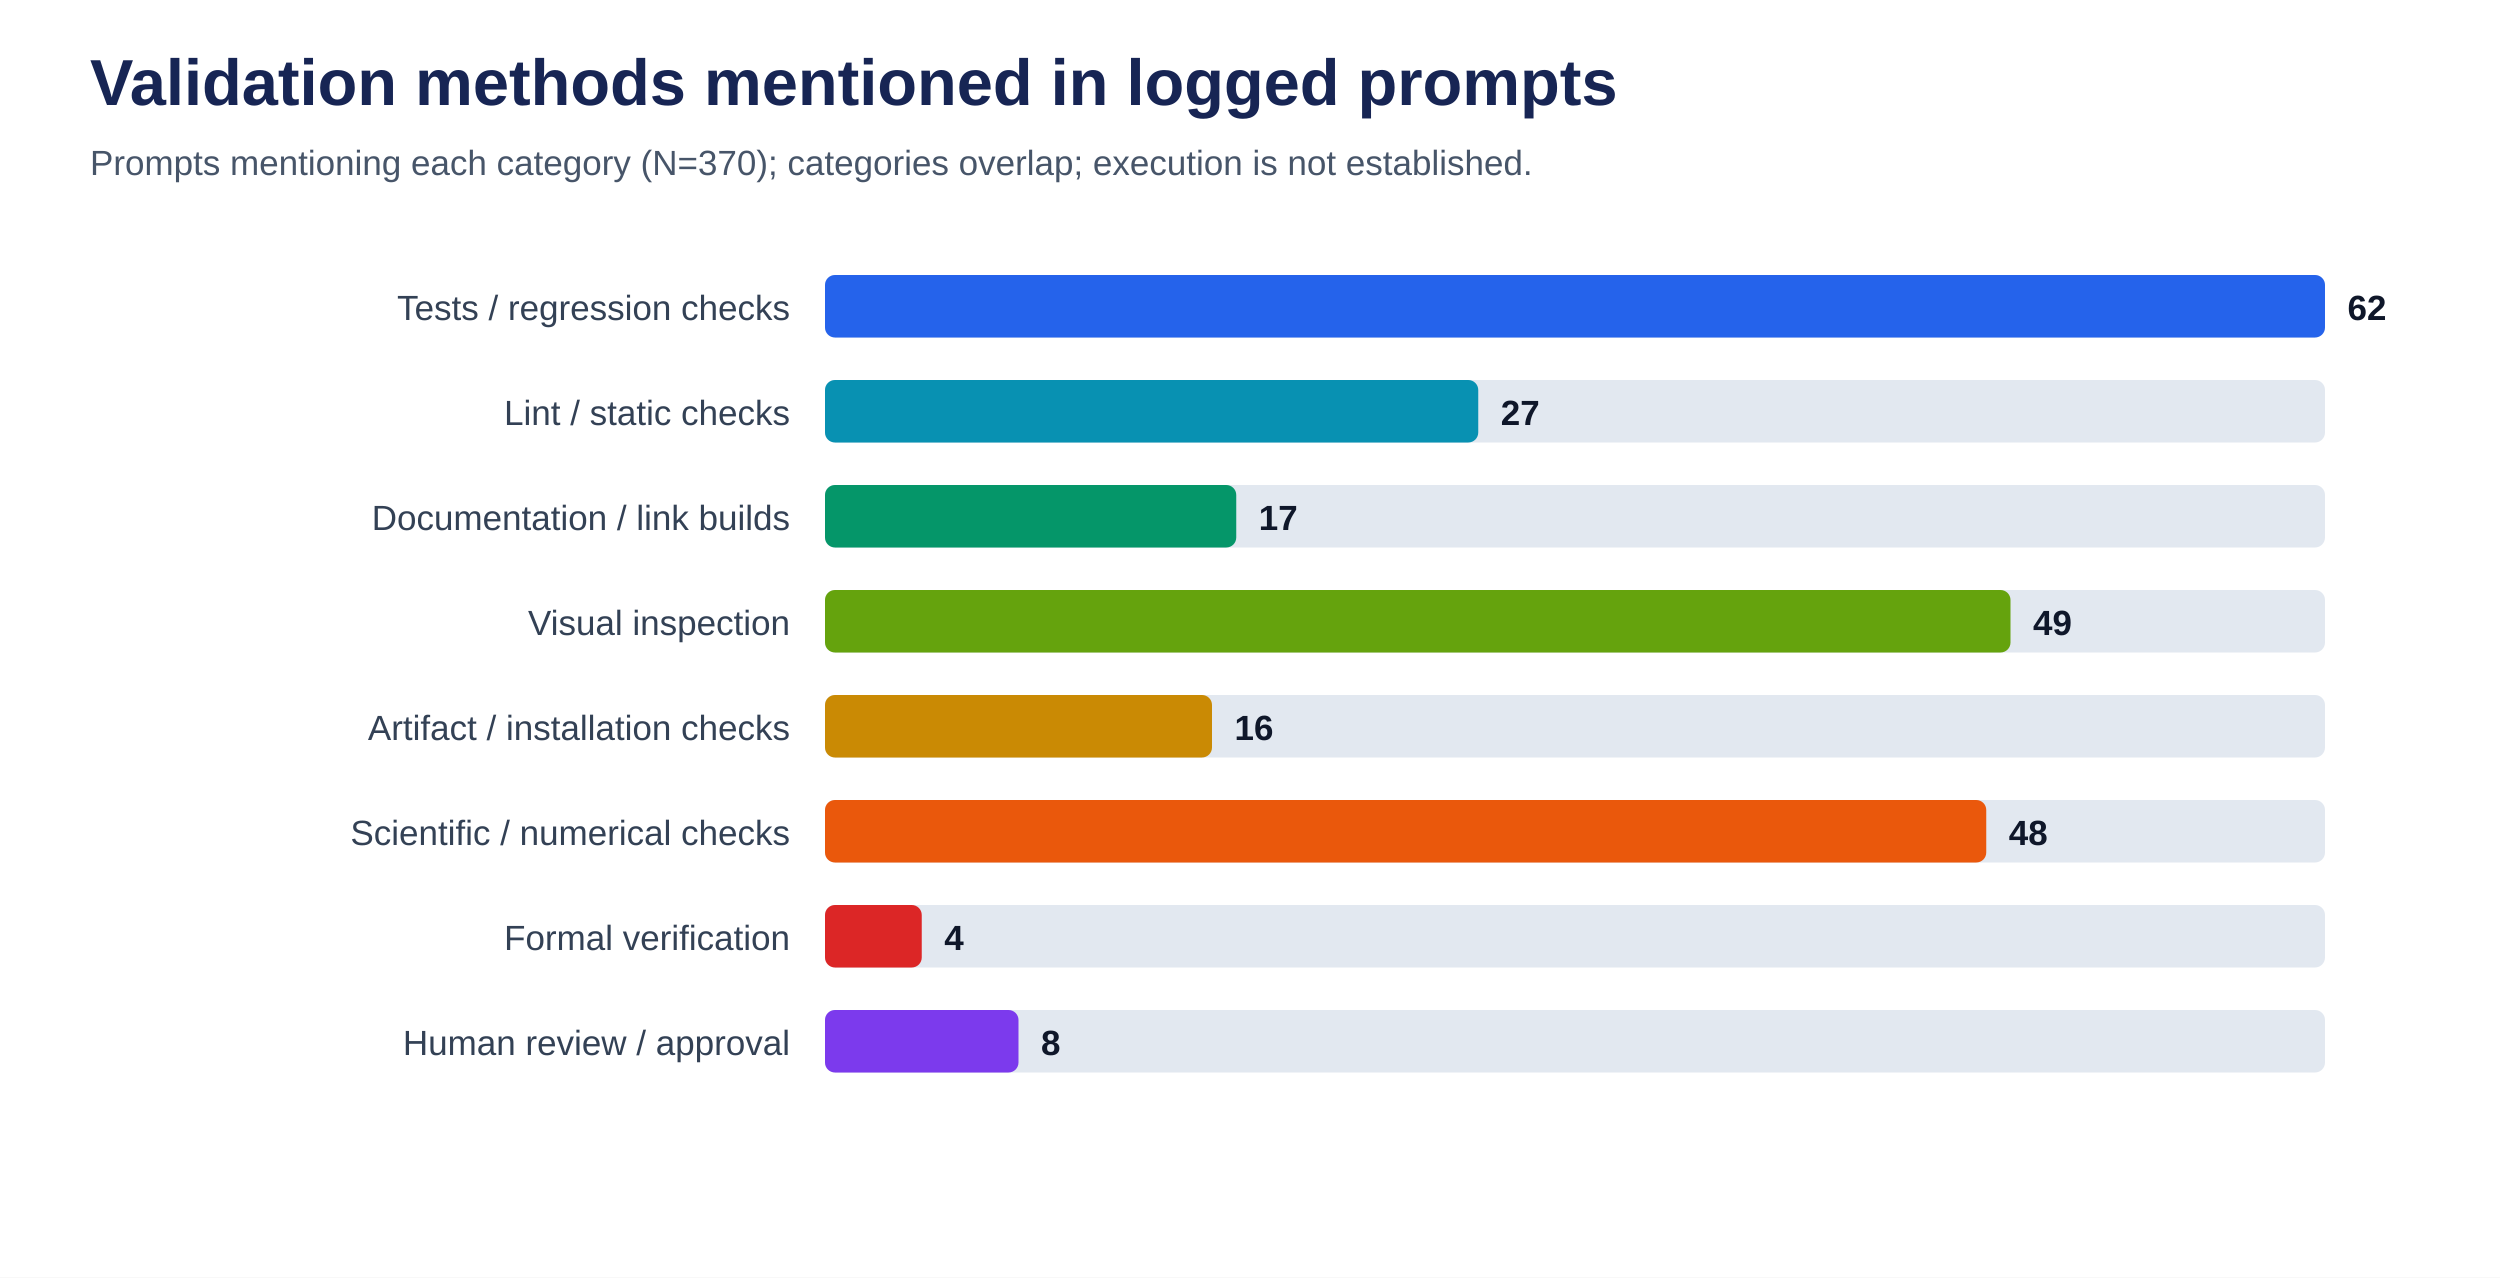
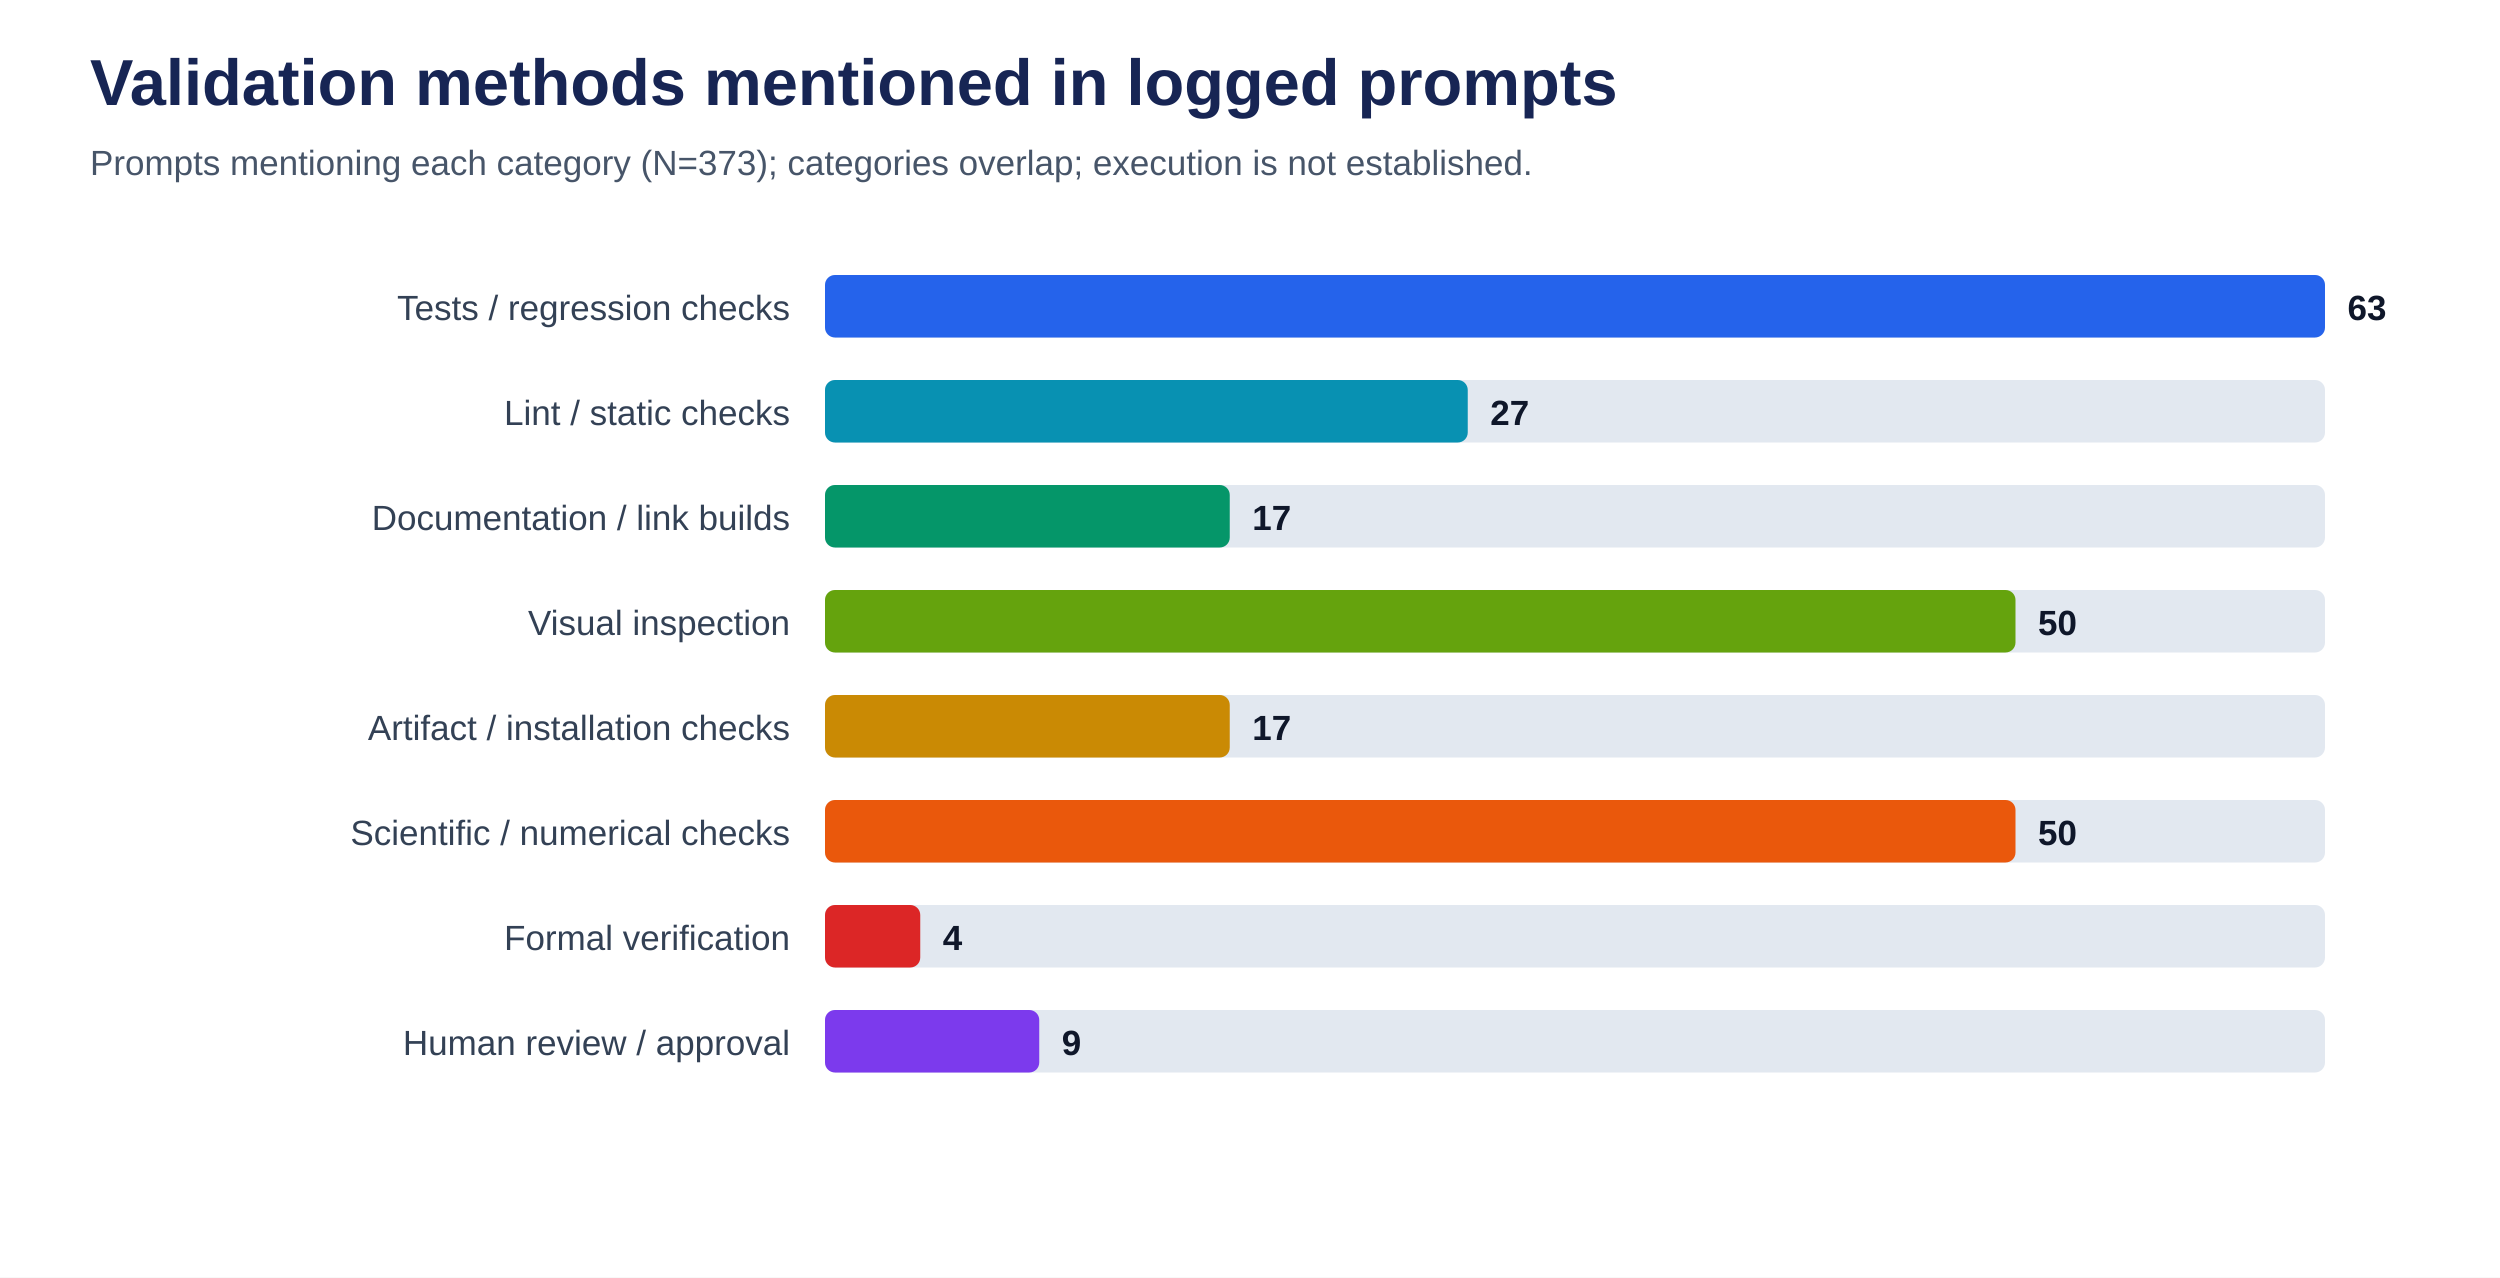
<svg xmlns="http://www.w3.org/2000/svg" viewBox="0 0 1000 511" role="img" aria-labelledby="title desc">
  <rect width="100%" height="100%" fill="#ffffff" />
  <text x="36" y="42" font-family="Arial, sans-serif" font-size="26" font-weight="700" fill="#172554">Validation methods mentioned in logged prompts</text>
-   <text x="36" y="70" font-family="Arial, sans-serif" font-size="14" fill="#475569">Prompts mentioning each category (N=370); categories overlap; execution is not established.</text>
+   <text x="36" y="70" font-family="Arial, sans-serif" font-size="14" fill="#475569">Prompts mentioning each category (N=373); categories overlap; execution is not established.</text>
  <text x="316" y="128" text-anchor="end" font-family="Arial, sans-serif" font-size="14" fill="#334155">Tests / regression checks</text>
  <rect x="330" y="110" width="600" height="25" rx="4" fill="#e2e8f0" />
  <rect x="330" y="110" width="600.0" height="25" rx="4" fill="#2563eb" />
-   <text x="939.0" y="128" font-family="Arial, sans-serif" font-size="14" font-weight="700" fill="#0f172a">62</text>
+   <text x="939.0" y="128" font-family="Arial, sans-serif" font-size="14" font-weight="700" fill="#0f172a">63</text>
  <text x="316" y="170" text-anchor="end" font-family="Arial, sans-serif" font-size="14" fill="#334155">Lint / static checks</text>
  <rect x="330" y="152" width="600" height="25" rx="4" fill="#e2e8f0" />
-   <rect x="330" y="152" width="261.3" height="25" rx="4" fill="#0891b2" />
-   <text x="600.3" y="170" font-family="Arial, sans-serif" font-size="14" font-weight="700" fill="#0f172a">27</text>
+   <rect x="330" y="152" width="257.1" height="25" rx="4" fill="#0891b2" />
+   <text x="596.1" y="170" font-family="Arial, sans-serif" font-size="14" font-weight="700" fill="#0f172a">27</text>
  <text x="316" y="212" text-anchor="end" font-family="Arial, sans-serif" font-size="14" fill="#334155">Documentation / link builds</text>
  <rect x="330" y="194" width="600" height="25" rx="4" fill="#e2e8f0" />
-   <rect x="330" y="194" width="164.5" height="25" rx="4" fill="#059669" />
-   <text x="503.5" y="212" font-family="Arial, sans-serif" font-size="14" font-weight="700" fill="#0f172a">17</text>
+   <rect x="330" y="194" width="161.9" height="25" rx="4" fill="#059669" />
+   <text x="500.9" y="212" font-family="Arial, sans-serif" font-size="14" font-weight="700" fill="#0f172a">17</text>
  <text x="316" y="254" text-anchor="end" font-family="Arial, sans-serif" font-size="14" fill="#334155">Visual inspection</text>
  <rect x="330" y="236" width="600" height="25" rx="4" fill="#e2e8f0" />
-   <rect x="330" y="236" width="474.2" height="25" rx="4" fill="#65a30d" />
-   <text x="813.2" y="254" font-family="Arial, sans-serif" font-size="14" font-weight="700" fill="#0f172a">49</text>
+   <rect x="330" y="236" width="476.2" height="25" rx="4" fill="#65a30d" />
+   <text x="815.2" y="254" font-family="Arial, sans-serif" font-size="14" font-weight="700" fill="#0f172a">50</text>
  <text x="316" y="296" text-anchor="end" font-family="Arial, sans-serif" font-size="14" fill="#334155">Artifact / installation checks</text>
  <rect x="330" y="278" width="600" height="25" rx="4" fill="#e2e8f0" />
-   <rect x="330" y="278" width="154.8" height="25" rx="4" fill="#ca8a04" />
-   <text x="493.8" y="296" font-family="Arial, sans-serif" font-size="14" font-weight="700" fill="#0f172a">16</text>
+   <rect x="330" y="278" width="161.9" height="25" rx="4" fill="#ca8a04" />
+   <text x="500.9" y="296" font-family="Arial, sans-serif" font-size="14" font-weight="700" fill="#0f172a">17</text>
  <text x="316" y="338" text-anchor="end" font-family="Arial, sans-serif" font-size="14" fill="#334155">Scientific / numerical checks</text>
  <rect x="330" y="320" width="600" height="25" rx="4" fill="#e2e8f0" />
-   <rect x="330" y="320" width="464.5" height="25" rx="4" fill="#ea580c" />
-   <text x="803.5" y="338" font-family="Arial, sans-serif" font-size="14" font-weight="700" fill="#0f172a">48</text>
+   <rect x="330" y="320" width="476.2" height="25" rx="4" fill="#ea580c" />
+   <text x="815.2" y="338" font-family="Arial, sans-serif" font-size="14" font-weight="700" fill="#0f172a">50</text>
  <text x="316" y="380" text-anchor="end" font-family="Arial, sans-serif" font-size="14" fill="#334155">Formal verification</text>
  <rect x="330" y="362" width="600" height="25" rx="4" fill="#e2e8f0" />
-   <rect x="330" y="362" width="38.7" height="25" rx="4" fill="#dc2626" />
-   <text x="377.7" y="380" font-family="Arial, sans-serif" font-size="14" font-weight="700" fill="#0f172a">4</text>
+   <rect x="330" y="362" width="38.1" height="25" rx="4" fill="#dc2626" />
+   <text x="377.1" y="380" font-family="Arial, sans-serif" font-size="14" font-weight="700" fill="#0f172a">4</text>
  <text x="316" y="422" text-anchor="end" font-family="Arial, sans-serif" font-size="14" fill="#334155">Human review / approval</text>
  <rect x="330" y="404" width="600" height="25" rx="4" fill="#e2e8f0" />
-   <rect x="330" y="404" width="77.4" height="25" rx="4" fill="#7c3aed" />
-   <text x="416.4" y="422" font-family="Arial, sans-serif" font-size="14" font-weight="700" fill="#0f172a">8</text>
+   <rect x="330" y="404" width="85.7" height="25" rx="4" fill="#7c3aed" />
+   <text x="424.7" y="422" font-family="Arial, sans-serif" font-size="14" font-weight="700" fill="#0f172a">9</text>
</svg>
